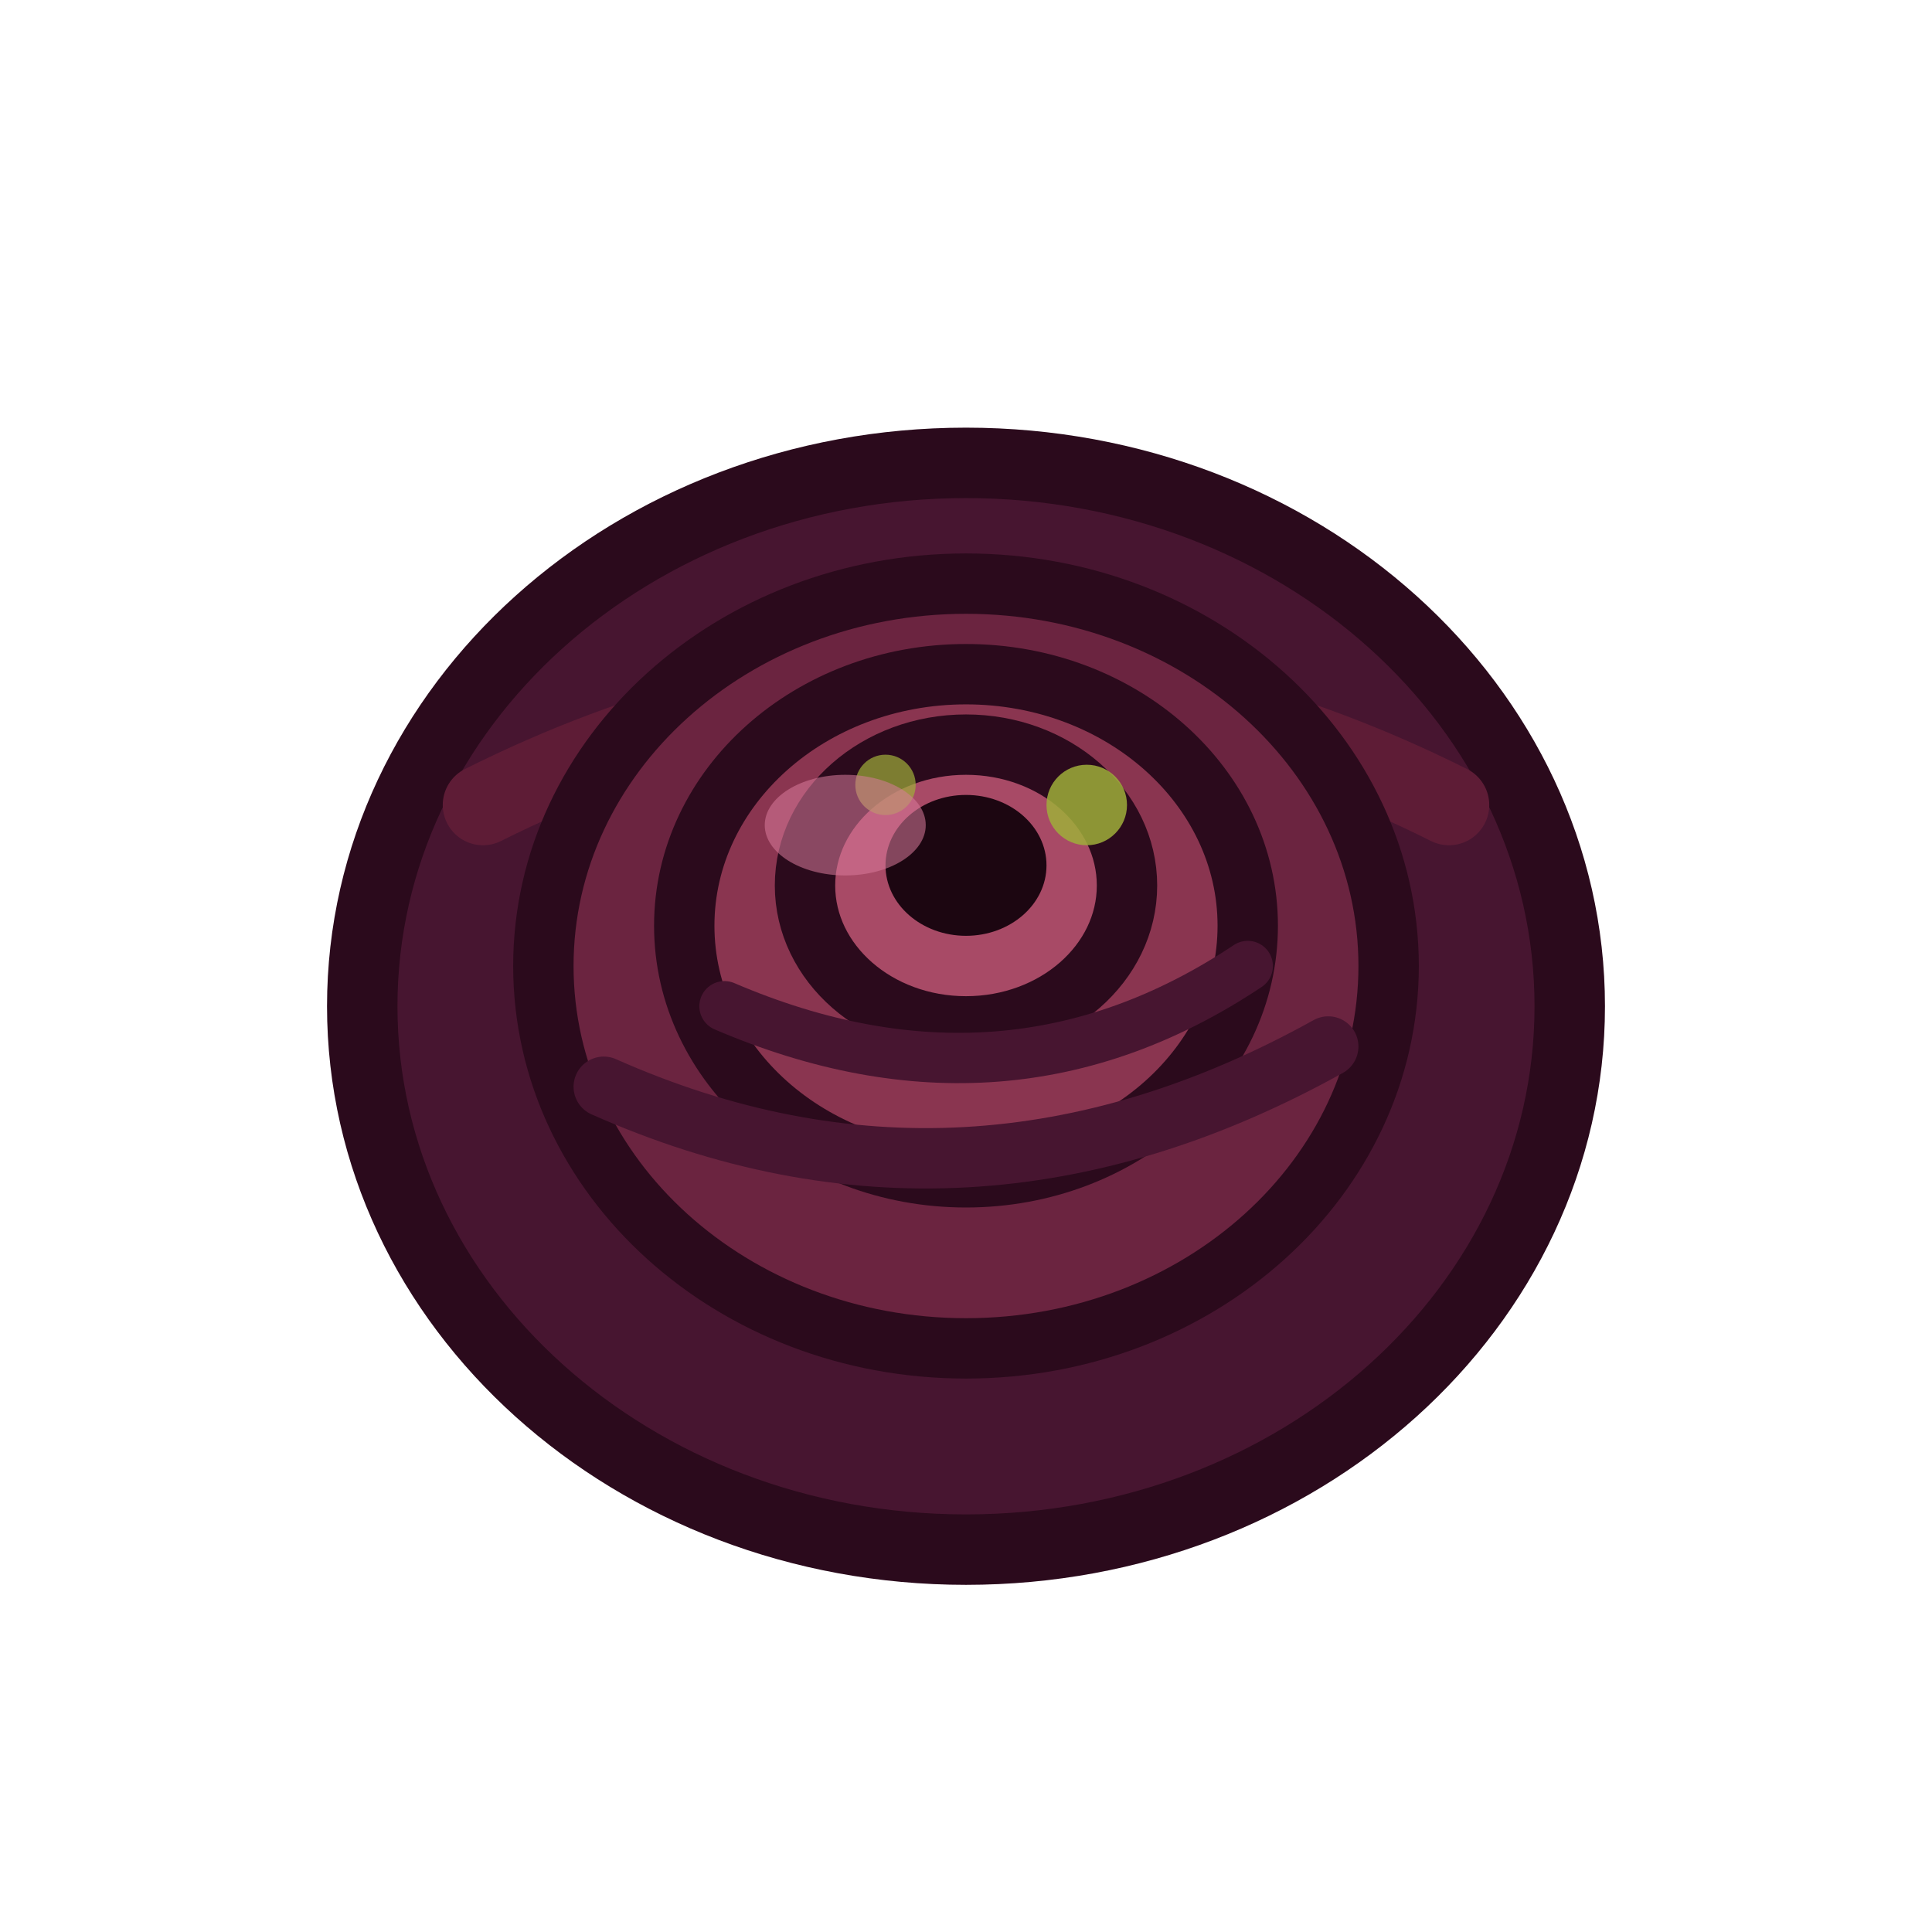
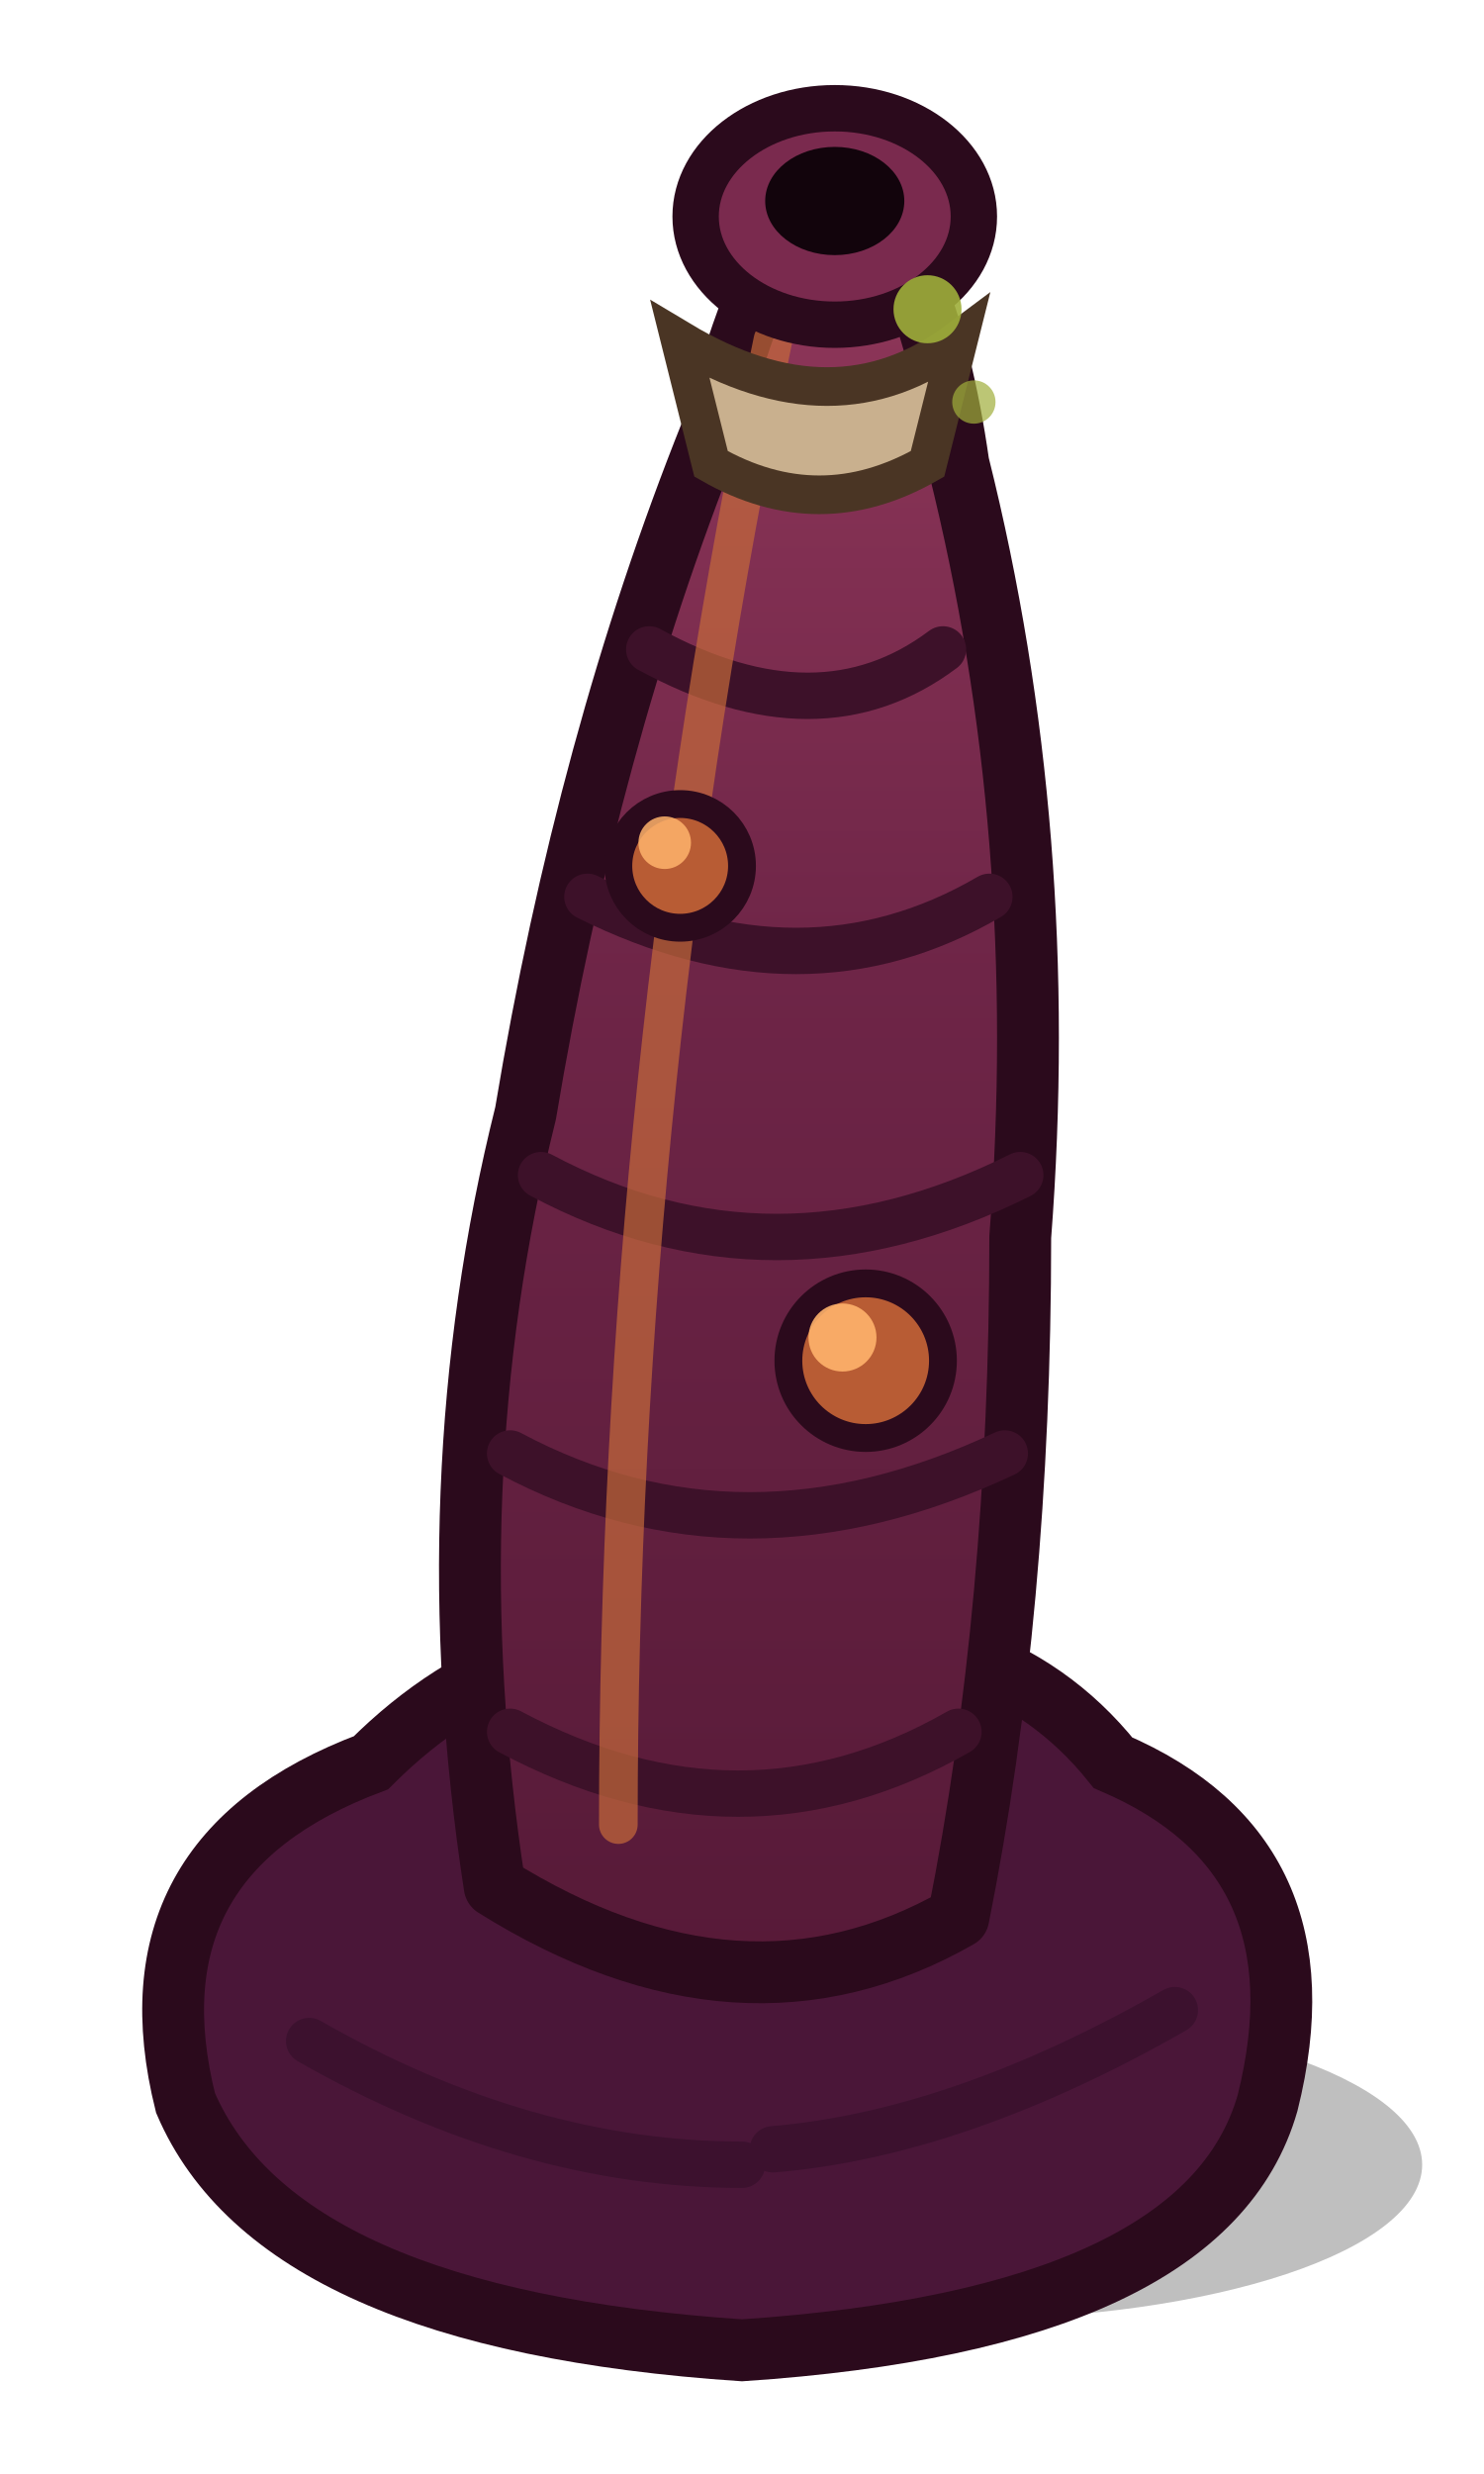
- <svg xmlns="http://www.w3.org/2000/svg" width="192" height="192" viewBox="0 0 96 96">
-   <ellipse cx="48" cy="50" rx="30" ry="27" fill="#471530" stroke="#2b0a1c" stroke-width="3.5" />
-   <path d="M 24 40 Q 48 28 72 40" fill="none" stroke="#5e1c36" stroke-width="4" stroke-linecap="round" />
-   <g stroke="#2b0a1c" stroke-width="3">
-     <ellipse cx="48" cy="48" rx="21" ry="19" fill="#6b2440" />
-     <ellipse cx="48" cy="46" rx="14" ry="12.5" fill="#8a3550" />
-     <ellipse cx="48" cy="44" rx="8" ry="7" fill="#a84a66" />
+ <svg xmlns="http://www.w3.org/2000/svg" width="192" height="320" viewBox="0 0 96 160">
+   <defs>
+     <linearGradient id="trunk" x1="0" y1="1" x2="0" y2="0">
+       <stop offset="0%" stop-color="#571a38" />
+       <stop offset="55%" stop-color="#6e2547" />
+       <stop offset="100%" stop-color="#93395c" />
+     </linearGradient>
+   </defs>
+   <ellipse cx="62" cy="140" rx="30" ry="10" fill="#000000" opacity="0.25" />
+   <path d="M 12 136 Q 8 120 24 114 Q 34 104 48 106 Q 64 104 72 114 Q 86 120 82 136            Q 78 150 48 152 Q 18 150 12 136 Z" fill="#4a1638" stroke="#2b0a1c" stroke-width="4" />
+   <g fill="none" stroke="#38102c" stroke-width="3" stroke-linecap="round" opacity="0.8">
+     <path d="M 20 132 Q 34 140 48 140" />
+     <path d="M 76 130 Q 62 138 50 139" />
  </g>
-   <path d="M 30 54 Q 48 62 66 52" fill="none" stroke="#471530" stroke-width="3" stroke-linecap="round" />
-   <path d="M 36 50 Q 50 56 62 48" fill="none" stroke="#471530" stroke-width="2.5" stroke-linecap="round" />
-   <ellipse cx="48" cy="43" rx="4 " ry="3.5" fill="#1c0611" />
-   <circle cx="54" cy="40" r="2" fill="#9fae3a" opacity="0.85" />
-   <circle cx="44" cy="39" r="1.5" fill="#9fae3a" opacity="0.7" />
-   <ellipse cx="42" cy="41" rx="4" ry="2.5" fill="#d97a9a" opacity="0.55" />
+   <path d="M 32 122 Q 28 96 34 72 Q 38 48 46 28 Q 50 14 54 10            Q 60 16 62 30 Q 68 54 66 80 Q 66 104 62 124 Q 48 132 32 122 Z" fill="url(#trunk)" stroke="#2b0a1c" stroke-width="4" stroke-linejoin="round" />
+   <g fill="none" stroke="#3d1129" stroke-width="3" stroke-linecap="round">
+     <path d="M 33 112 Q 48 120 62 112" />
+     <path d="M 33 94 Q 48 102 65 94" />
+     <path d="M 35 76 Q 50 84 66 76" />
+     <path d="M 38 58 Q 52 65 64 58" />
+     <path d="M 42 42 Q 53 48 61 42" />
+     <path d="M 46 28 Q 54 33 59 28" />
+   </g>
+   <path d="M 40 118 Q 40 70 50 22" fill="none" stroke="#c46a3a" stroke-width="2.5" opacity="0.7" stroke-linecap="round" />
+   <g stroke="#2b0a1c" stroke-width="1.8">
+     <circle cx="56" cy="88" r="5" fill="#b85c34" />
+     <circle cx="44" cy="56" r="4" fill="#b85c34" />
+   </g>
+   <circle cx="54.5" cy="86.5" r="2.2" fill="#ffb36b" opacity="0.9" />
+   <circle cx="43" cy="54.5" r="1.7" fill="#ffb36b" opacity="0.85" />
+   <path d="M 44 22 Q 54 28 62 22 L 60 30 Q 53 34 46 30 Z" fill="#c9b08e" stroke="#4a3524" stroke-width="2.5" />
+   <ellipse cx="54" cy="14" rx="9" ry="7" fill="#7a2a4e" stroke="#2b0a1c" stroke-width="3" />
+   <ellipse cx="54" cy="13" rx="4.5" ry="3.5" fill="#12040c" />
+   <circle cx="60" cy="20" r="2.2" fill="#9fae3a" opacity="0.9" />
+   <circle cx="63" cy="26" r="1.4" fill="#9fae3a" opacity="0.7" />
</svg>
